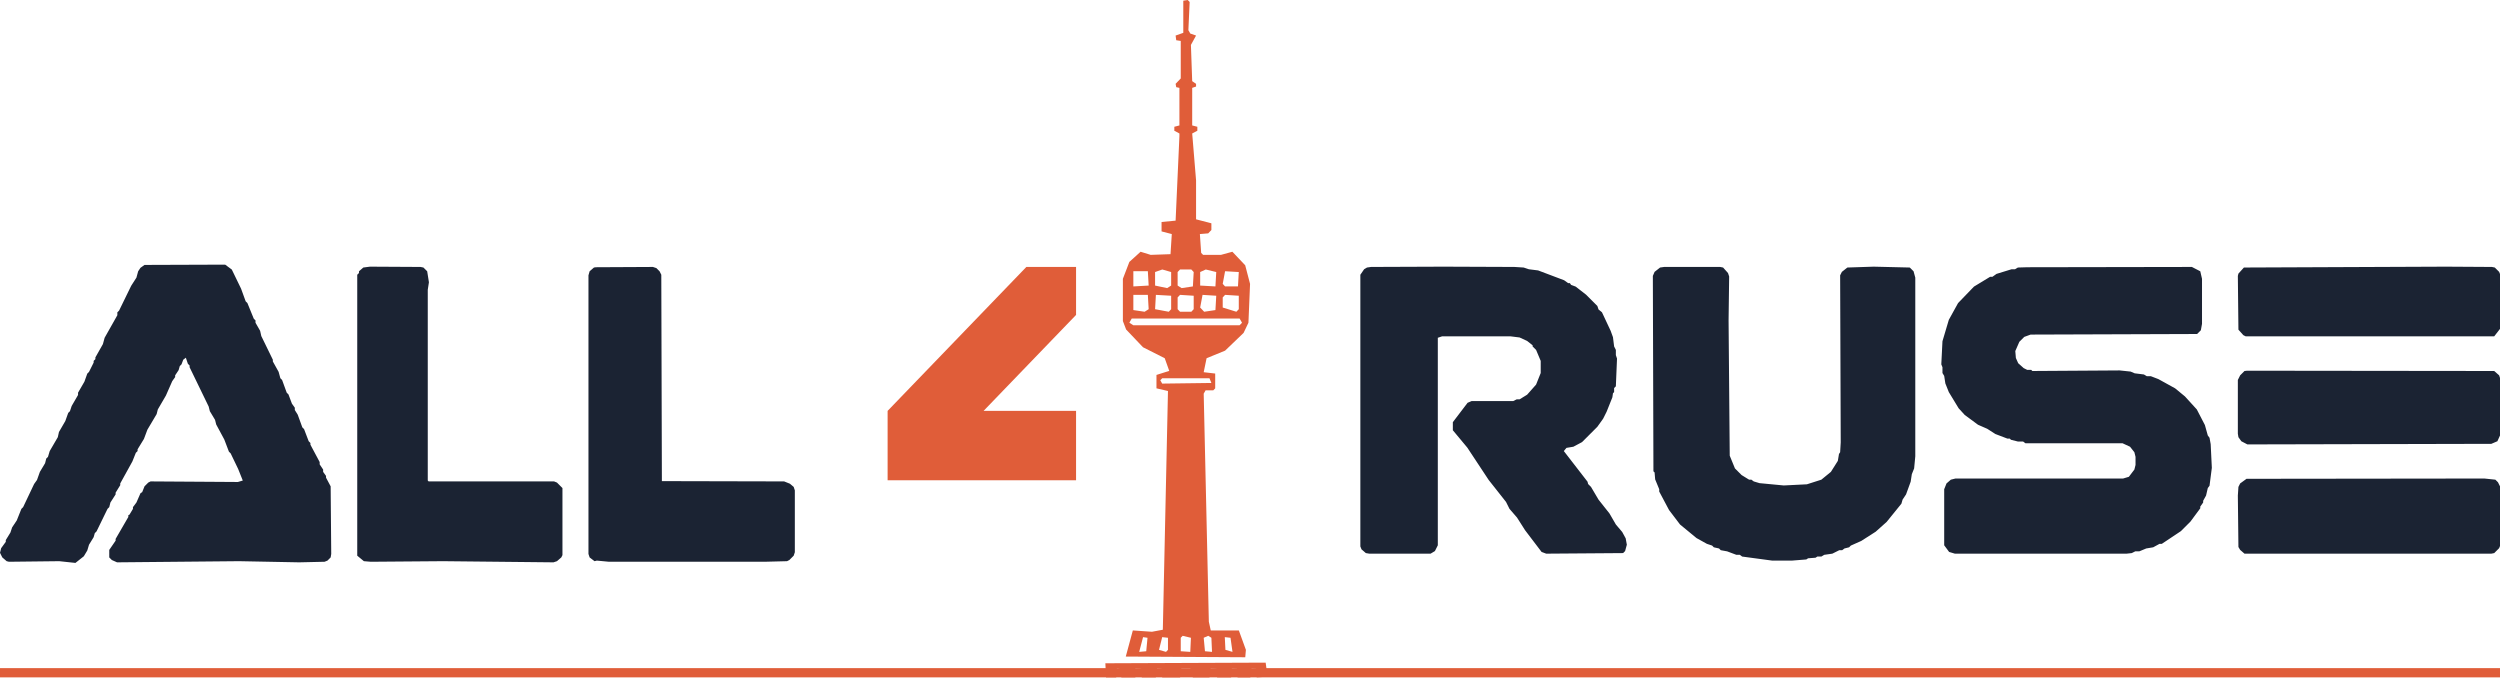
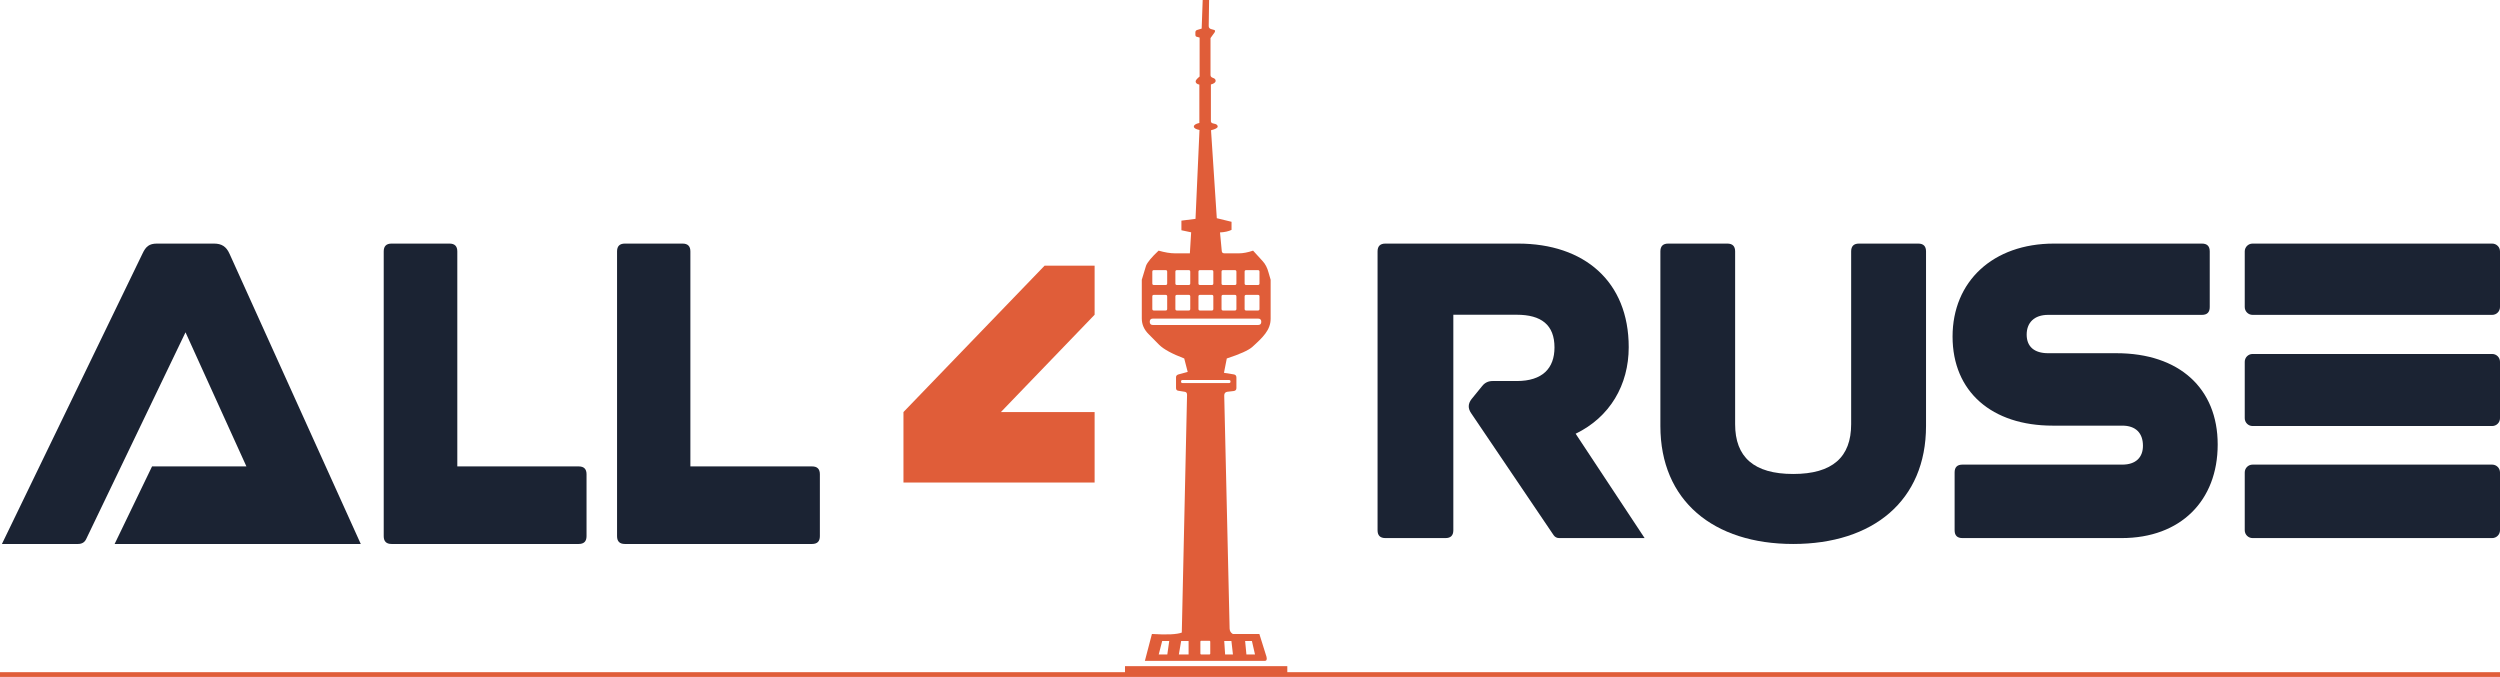
- <svg xmlns="http://www.w3.org/2000/svg" width="4324.8" height="1171.8" viewBox="0 -310.8 4324.8 1171.8" role="img" aria-labelledby="title">
-   <path fill="#1B2333" fill-rule="evenodd" d="M250,147.5 389.5,147 401,155.5 417,188.5 425,210.5 428,213.5 439,240.5 442,243.5 442,247.5 450,261.5 452,270.5 472,311.5 472,314.5 482,332.5 485,343.5 488,346.5 496,368.5 499,371.5 505,387.5 510,394.5 510,398.5 515,406.5 523,428.5 526,431.5 534,452.5 537,455.5 537,458.5 553,488.5 553,492.5 559,501.5 559,505.5 564,512.5 564,515.5 572,530.5 573,647.5 572,653.5 566.5,659 561.5,661 517.5,662 413.5,660 202.5,662 193.5,658 189,653.5 189,640.5 200,624.5 200,621.5 222,583.5 222,580.5 224,579.5 230,569.5 230,566.5 236,558.5 243,542.5 246,540.5 250,530.5 256.5,524 260.5,522 411.5,523 420,520.5 412,500.5 399,473.5 396,470.5 388,449.5 374,423.5 372,415.5 363,400.5 361,392.5 328,324.5 328,321.5 325,318.5 321.5,308 317,311.5 314,319.5 311,322.5 309,329.5 303,338.5 303,341.5 298,348.5 287,373.5 273,397.5 271,405.5 255,432.5 249,448.5 238,466.5 238,469.5 235,472.5 229,487.5 208,525.5 208,528.5 200,541.5 200,544.5 191,558.5 189,566.5 186,569.5 167,608.5 164,611.5 162,618.5 154,631.5 151,641.5 145,651.5 130.5,663 102.5,660 15.5,661 11.5,660 4,653.5 0,645.5 2,637.5 10,626.5 10,623.5 18,610.5 21,601.5 29,589.5 37,569.5 40,566.5 59,526.5 64,519.5 69,505.5 78,490.5 80,482.5 83,479.5 86,469.5 100,445.5 102,436.5 113,417.5 118,403.5 121,400.5 124,391.5 135,372.5 135,368.5 146,349.5 151,335.5 154,332.5 162,316.5 162,313.5 165,310.5 165,307.5 178,284.5 181,273.5 203,234.5 203,229.5 206,226.5 227,183.5 236,169.5 239,158.5 243,152.5ZM640,150.5 727.5,151 732.5,152 739,158.5 742,177.5 740,190.5 740,520.5 741.5,522 958.5,522 963.5,524 973,533.5 973,649.5 971,653.5 963.5,660 957.5,662 766.5,660 641.5,661 629.5,660 618,650.5 618,164.5 621,161.5 621,158.5 628.5,152ZM1031,151.5 1129.5,151 1135.5,153 1141,158.5 1144,164.5 1145,521.5 1356.5,522 1366.5,526 1373,531.5 1375,537.5 1375,644.5 1373,650.5 1365.5,658 1361.5,660 1322.5,661 1053.5,661 1032.5,659 1028.5,660 1020,653.5 1018,647.5 1018,165.5 1020,158.5 1027.5,152ZM2497.3,150.5 2619.8,151 2635.8,152 2644.8,155 2660.8,157 2705.8,174 2712.8,179 2715.8,179 2717.8,182 2725.8,185 2743.8,199 2763.3,218.5 2765.3,224.5 2771.3,229.5 2786.3,261.5 2790.3,272.5 2792.3,288.5 2795.3,294.5 2795.3,303.5 2797.3,309.5 2795.3,357.5 2792.3,360.5 2792.3,367.5 2790.3,369.5 2789.3,376.5 2779.3,401.5 2773.3,413.5 2763.3,427.5 2736.8,454 2721.8,462 2709.8,464 2705.3,469.5 2746.3,522.5 2747.3,526.5 2752.3,531.5 2765.3,553.5 2784.3,577.5 2795.3,596.5 2806.3,609.5 2812.3,620.5 2814.3,631.5 2811.3,642.5 2807.8,646 2674.8,647 2666.8,644 2638.3,606.5 2624.3,584.5 2611.3,569.5 2605.3,557.5 2575.3,519.5 2538.3,463.5 2513.3,433.5 2513.3,419.5 2538.8,386 2545.8,383 2617.8,383 2623.8,380 2628.8,380 2641.8,372 2657.3,354.5 2665.3,334.5 2665.3,313.5 2657.3,294.5 2651.3,288.5 2651.3,286.5 2641.8,279 2628.8,273 2612.8,271 2494.8,271 2487.3,273.5 2487.3,632.5 2482.3,642.5 2474.8,647 2368.8,647 2362.8,646 2355.3,639.5 2353.3,634.5 2353.3,164.5 2359.8,155 2364.8,152 2371.8,151ZM3241.3,150.5 3303.8,152 3310.3,158.5 3313.3,169.5 3313.3,478.5 3311.3,499.5 3307.3,509.5 3305.3,522.5 3297.3,544.5 3291.3,553.5 3289.3,560.5 3263.8,592 3244.8,609 3219.8,625 3201.8,633 3198.8,636 3190.8,638 3186.8,641 3181.8,641 3169.8,647 3155.8,649 3150.8,652 3143.8,652 3140.8,654 3127.8,655 3124.8,657 3099.8,659 3065.8,659 3013.8,652 3009.8,649 3003.8,649 2987.8,643 2976.8,641 2973.8,638 2964.8,636 2961.8,633 2952.8,630 2934.8,620 2906.3,596.5 2887.3,571.5 2870.3,539.5 2870.3,535.5 2863.3,518.5 2862.3,506.5 2860.3,504.5 2859.3,166.5 2862.3,159.5 2871.8,152 2878.8,151 2975.8,151 2980.8,152 2989.3,161.5 2991.3,167.5 2990.3,243.5 2992.3,477.5 3001.3,499.5 3012.8,511 3025.8,519 3029.8,519 3033.8,522 3043.8,525 3085.8,529 3125.8,527 3150.8,519 3167.3,505.5 3179.3,486.5 3181.3,474.5 3183.3,471.5 3184.3,454.5 3183.3,165.5 3186.3,159.5 3195.8,152ZM3507.3,151.5 3791.8,151 3806.3,158.5 3809.3,171.5 3809.3,249.5 3807.3,260.5 3800.8,267 3512.8,268 3501.8,272 3493.3,280.5 3486.3,296.5 3487.3,308.5 3491.3,317.5 3500.8,326 3506.8,329 3513.8,329 3515.8,331 3666.8,330 3685.8,332 3692.8,335 3708.8,337 3713.8,340 3720.8,340 3733.8,345 3762.8,361 3779.8,375 3800.3,397.5 3814.3,424.5 3819.3,442.5 3822.3,446.5 3824.3,457.5 3826.3,498.5 3822.3,529.5 3819.3,533.5 3816.3,546.5 3811.3,555.5 3811.3,558.5 3806.3,565.5 3806.3,568.5 3789.3,591.5 3772.8,608 3739.8,630 3735.8,630 3724.8,636 3712.8,638 3700.8,643 3693.8,643 3687.8,646 3678.8,647 3381.8,647 3371.8,644 3363.3,632.5 3363.3,535.5 3367.3,525.5 3374.8,519 3382.8,517 3672.8,517 3682.8,514 3692.3,501.5 3694.3,493.5 3694.3,479.5 3692.3,471.5 3684.8,462 3671.8,456 3503.8,456 3499.8,453 3490.8,453 3478.8,450 3476.8,448 3472.8,448 3451.8,440 3437.8,431 3421.8,424 3398.8,407 3388.3,395.5 3371.3,367.5 3365.3,352.5 3363.3,339.5 3360.3,334.5 3360.3,324.5 3358.3,319.5 3360.3,279.5 3371.3,242.5 3387.3,213.5 3414.8,185 3442.8,168 3446.8,168 3453.8,163 3479.8,155 3485.8,155 3490.8,152ZM4231.3,150.5 4310.8,151 4315.8,152 4323.3,159.5 4325.3,164.5 4325.3,257.5 4314.8,271 3884.8,271 3880.8,269 3872.3,259.5 3871.3,166.5 3872.3,162.5 3881.8,152ZM3887.3,330.5 4314.8,331 4323.3,338.5 4325.3,344.5 4325.3,441.5 4320.3,452.5 4309.8,457 3887.8,458 3877.3,452.5 3872.3,445.5 3871.3,439.5 3871.3,346.5 3875.3,338.5 3882.8,331ZM3886.3,517.5 4297.8,517 4316.8,519 4321.3,523.5 4325.3,531.5 4325.3,632.5 4323.3,637.5 4314.8,646 4309.8,647 3882.8,647 3875.3,640.5 3872.3,635.5 3871.3,546.5 3872.3,531.5 3875.3,525.5Z" />
-   <g transform="translate(127.5 0)">
-     <path fill="#E05D39" fill-rule="evenodd" d="M1648,151 L1734,151 L1734,234 L1574,400 L1734,400 L1734,520 L1408,520 L1408,400 Z" />
+ <svg xmlns="http://www.w3.org/2000/svg" width="1950" height="528" viewBox="0 0 1950 528" role="img" aria-labelledby="title desc" shape-rendering="geometricPrecision">
+   <g id="wordmark" fill="#1B2333">
+     <path id="A" d="M1.5 424.3L111.1 197.9C113.7 192.3 116.4 190 122.4 190H166.9C172.8 190 176.5 192.2 179.1 198.1L281.4 424.3H89.4L118.6 363.8H192.2L144.7 259.2L67.2 420.5Q65.4 424.3 60.8 424.3Z" />
+     <path id="L1" d="M305.4 190H350.6Q356.7 190 356.7 196.1V363.8H451.4Q457.5 363.8 457.5 369.9V418.2Q457.5 424.3 451.4 424.3H305.4Q299.3 424.3 299.3 418.2V196.1Q299.3 190 305.4 190Z" />
+     <path id="L2" d="M487.4 190H532.4Q538.5 190 538.5 196.1V363.8H633.4Q639.5 363.8 639.5 369.9V418.2Q639.5 424.3 633.4 424.3H487.4Q481.3 424.3 481.3 418.2V196.1Q481.3 190 487.4 190Z" />
+     <path id="R" d="M1080.6 190H1184.1C1235.7 190 1270.4 219.5 1270.4 270.8C1270.4 300.3 1255.7 325.4 1229 338.3L1282.8 419.7H1216.2Q1213.4 419.7 1211.8 417.4L1147.5 322.3Q1143.6 316.7 1147.8 311.3L1156.1 301.1Q1159.2 297.2 1164.2 297.2H1183.1C1203.1 297.2 1212.5 287.3 1212.5 271C1212.5 253.4 1202.2 245.5 1183.1 245.5H1133.6V413.6Q1133.6 419.7 1127.5 419.7H1080.6Q1074.5 419.7 1074.5 413.6V196.1Q1074.5 190 1080.6 190Z" />
+     <path id="U" d="M1301.2 190H1347.3Q1353.4 190 1353.4 196.1V330.9C1353.4 356.5 1368 369.7 1398.7 369.7C1429.4 369.7 1443.9 356.5 1443.9 330.9V196.1Q1443.9 190 1450 190H1496.2Q1502.3 190 1502.3 196.1V332.3C1502.3 390.6 1460.9 424.3 1398.7 424.3C1336.5 424.3 1295.1 390.6 1295.1 332.3V196.1Q1295.1 190 1301.2 190Z" />
+     <path id="S" d="M1602.1 190H1717.5Q1723.6 190 1723.6 196.1V239.5Q1723.6 245.6 1717.5 245.6H1597.5C1586.8 245.6 1580.8 251.6 1580.8 261C1580.8 270.4 1586.8 275.5 1597.5 275.5H1650.8C1699.8 275.5 1729.8 302.9 1729.8 346.7C1729.8 390.6 1700.8 419.7 1654.9 419.7H1530.7Q1524.6 419.7 1524.6 413.6V368.5Q1524.6 362.4 1530.7 362.4H1655.4C1666 362.4 1671.5 356.7 1671.5 347.7C1671.5 337.8 1665.9 332 1655.4 332H1601.1C1553.7 332 1523 305.6 1523 262.5C1523 219.6 1554.4 190 1602.1 190Z" />
+     <rect id="E-top" x="1750.9" y="190" width="199.1" height="55.6" rx="6.1" />
+     <rect id="E-middle" x="1750.9" y="276.1" width="199.1" height="56.2" rx="6.1" />
+     <rect id="E-bottom" x="1750.9" y="362.4" width="199.1" height="57.3" rx="6.1" />
  </g>
-   <g transform="translate(224.5 0) scale(1 1.0)">
-     <path fill="#E05D39" fill-rule="evenodd" d="M1822.5,-309.6 1830.2,-310.8 1833.5,-307.3 1831.3,-258.6 1834.6,-252.8 1844.6,-249.3 1835.7,-233.1 1837.9,-170.4 1844.6,-165.8 1844.6,-161.1 1837.9,-158.8 1837.9,-93.8 1846.8,-91.5 1846.8,-84.6 1837.9,-79.9 1844.6,1.3 1844.6,68.6 1871.1,75.5 1871.1,87.1 1865.6,92.9 1851.2,94.1 1853.4,126.6 1856.7,130.1 1887.7,130.1 1907.4,124.7 1929.6,148.1 1938,180.3 1935.2,247.5 1926.8,265.1 1894.8,295.8 1862.8,308.9 1857.8,333.1 1877.7,335.4 1877.7,361 1874.4,364.4 1861.1,364.4 1857.8,370.2 1866.7,764.7 1870,779.8 1918.6,779.8 1930.8,813.4 1929.7,826.2 1723,825 1735.2,779.8 1768.3,782.1 1787.1,778.6 1796,365.6 1776.1,361 1776.1,337.8 1798.2,330.8 1790.4,308.9 1752.8,289.9 1723.6,259.2 1718,244.6 1718,171.5 1729.2,142.3 1748.6,124.7 1766.1,130.1 1800.4,128.9 1802.6,94.1 1784.9,89.5 1784.9,73.2 1809.2,70.9 1815.8,-75.3 1815.8,-79.9 1807,-84.6 1807,-91.5 1815.8,-93.8 1815.8,-158.8 1810.3,-160 1809.2,-165.8 1818.1,-175.1 1818.1,-240 1810.3,-241.2 1809.2,-249.3 1822.5,-254ZM1786.2,155.4 1773.7,159.8 1773.7,183.2 1794.6,187.6 1801.5,183.2 1801.5,159.8ZM1816.9,155.4 1812.7,159.8 1812.7,183.2 1819.6,187.6 1839.1,184.7 1840.5,159.8 1836.4,155.4ZM1861.4,155.4 1851.7,159.8 1851.7,183.2 1878.1,184.7 1879.5,159.8ZM1736.1,158.4 1736.1,184.7 1762.6,183.2 1761.2,158.4ZM1894.8,158.4 1890.7,180.3 1894.8,184.7 1917.1,184.7 1918.5,159.8ZM1736.1,199.3 1736.1,225.6 1755.6,228.5 1762.6,224.1 1761.2,199.3ZM1775.1,199.3 1773.7,224.1 1797.4,228.5 1801.5,224.1 1801.5,200.8ZM1816.9,199.3 1812.7,203.7 1812.7,224.1 1816.9,228.5 1836.4,228.5 1840.5,224.1 1840.5,200.8ZM1855.8,199.3 1851.7,221.2 1858.6,228.5 1878.1,225.6 1879.5,200.8ZM1894.8,199.3 1890.7,203.7 1890.7,221.2 1914.3,228.5 1918.5,224.1 1918.5,200.8ZM1733.3,240.2 1729.2,247.5 1736.1,251.9 1919.9,251.9 1924.1,247.5 1919.9,240.2ZM1786,343.6 1782.7,347 1786,352.8 1871.1,351.7 1867.8,343.6ZM1821.4,789.1 1818.1,792.5 1818.1,815.8 1834.6,816.9 1835.7,792.5ZM1865.6,789.1 1857.8,792.5 1860,815.8 1872.2,816.9 1871.1,792.5ZM1752.9,791.4 1746.2,816.9 1758.4,815.8 1760.6,792.5ZM1786,791.4 1780.5,813.4 1792.6,816.9 1796,813.4 1796,792.5ZM1894.3,791.4 1895.4,813.4 1907.6,816.9 1904.2,792.5ZM1687.7,836.6 1965,835.5 1968.3,859.8 1949.5,861 1948.4,845.9 1940.7,844.8 1938.5,861 1916.4,861 1915.3,845.9 1907.6,844.8 1904.2,848.2 1905.3,861 1881,861 1879.9,845.9 1870,844.8 1867.8,861 1839,861 1834.6,844.8 1819.2,844.8 1817,861 1786,861 1784.9,845.9 1777.2,844.8 1775,861 1750.7,861 1749.5,845.9 1739.6,844.8 1739.6,861 1715.3,861 1716.4,848.2 1708.7,844.8 1705.4,848.2 1706.5,861 1688.8,861Z" />
+   <g id="symbol" fill="#E05D39">
+     <path id="four" d="M814.8 207.2H853.8V245.5L780.7 321.4H853.8V376.4H704.7V321.4Z" />
+     <path id="tower" fill-rule="evenodd" d="       M938.1 0H943.1L942.8 20.3Q942.8 22 944.4 22.6L947.2 23.4Q948.1 23.8 947.5 25.1L944.2 29.7V58.5Q944.2 60.1 946 60.7Q948.2 61.4 948.2 63Q948.2 64.9 944.5 65.9V94.6Q944.5 96 946.7 96.4Q949.8 96.9 949.8 98.7Q949.8 100.3 944.6 101.6L949.1 170.2L960.6 173V179.3Q957.2 181 951.6 181.3L953 196Q953.2 197.6 955.1 197.6H966.4Q971.2 197.6 977.4 195.5L984.8 203.6Q988 207 989.5 212.7L991.1 218.2V248.6C991.1 257.4 985 263.2 976.7 270.7Q972.2 274.6 956.9 279.6L954.7 290.8L962.2 292Q964.4 292.3 964.4 294.4V302.7Q964.4 304.7 962.3 305L957.2 305.6Q954.9 306 954.9 308.5L959.1 490.3Q959.2 493.1 961.6 494.5H982.3L987.9 512.4Q988.6 515.5 986.5 515.5H893L898.5 494.5Q916.1 495.6 921.8 493.4L925.9 308Q925.9 305.8 924.1 305.6L919.2 304.8Q917.3 304.6 917.3 302.7V294.2Q917.3 292.7 919 292.1L926.4 290.1L923.7 279.6Q909.5 274.2 904.2 269L896 260.7Q890.6 255.4 890.6 248.4V218.2L893.9 207.3Q895.5 203.2 903.7 195.5Q911.1 197.6 916.4 197.6H928.1L929.1 181.2L921.5 179.6V172.1L932.5 170.7L935.6 101.4Q931.2 100.5 931.2 98.7Q931.2 96.9 935.5 95.9V66Q932.6 65.4 932.6 63.5Q932.6 62.2 935.7 59.7V29.3L933.2 28.6Q932.4 28.4 932.4 26.9V25.2Q932.4 23.7 934 23.3L937.3 22.3Z       M900 210.7H909.2Q910.4 210.7 910.4 211.9V221.1Q910.4 222.3 909.2 222.3H900Q898.8 222.3 898.8 221.1V211.9Q898.8 210.7 900 210.7Z       M918 210.7H927.2Q928.4 210.7 928.4 211.9V221.1Q928.4 222.3 927.2 222.3H918Q916.8 222.3 916.8 221.1V211.9Q916.8 210.7 918 210.7Z       M936 210.7H945.2Q946.4 210.7 946.4 211.9V221.1Q946.4 222.3 945.2 222.3H936Q934.8 222.3 934.8 221.1V211.9Q934.8 210.7 936 210.7Z       M954 210.7H963.2Q964.4 210.7 964.4 211.9V221.1Q964.4 222.3 963.2 222.3H954Q952.8 222.3 952.8 221.1V211.9Q952.8 210.7 954 210.7Z       M972 210.7H981.2Q982.4 210.7 982.4 211.9V221.1Q982.4 222.3 981.2 222.3H972Q970.8 222.3 970.8 221.1V211.9Q970.8 210.7 972 210.7Z       M900 230H909.2Q910.4 230 910.4 231.2V241Q910.4 242.2 909.2 242.2H900Q898.8 242.2 898.8 241V231.2Q898.8 230 900 230Z       M918 230H927.2Q928.4 230 928.4 231.2V241Q928.4 242.2 927.2 242.2H918Q916.8 242.2 916.8 241V231.2Q916.8 230 918 230Z       M936 230H945.2Q946.4 230 946.4 231.2V241Q946.4 242.2 945.2 242.2H936Q934.8 242.2 934.8 241V231.2Q934.8 230 936 230Z       M954 230H963.2Q964.4 230 964.4 231.2V241Q964.4 242.2 963.2 242.2H954Q952.8 242.2 952.8 241V231.2Q952.8 230 954 230Z       M972 230H981.2Q982.4 230 982.4 231.2V241Q982.4 242.2 981.2 242.2H972Q970.8 242.2 970.8 241V231.2Q970.8 230 972 230Z       M899.3 248.5H981.3Q983.8 248.5 983.8 251Q983.8 253.5 981.3 253.5H899.3Q896.8 253.5 896.8 251Q896.8 248.5 899.3 248.5Z       M922.4 296.4H958.6Q959.8 296.4 959.8 297.6Q959.8 298.8 958.6 298.8H922.4Q921.2 298.8 921.2 297.6Q921.2 296.4 922.4 296.4Z       M906.5 500H912L910.5 510.5H903.8Z       M921.3 500H927.1V510.5H919.5Z       M937.1 499.8H943.2Q944 499.8 944 500.6V509.7Q944 510.5 943.2 510.5H937.1Q936.3 510.5 936.3 509.7V500.6Q936.3 499.8 937.1 499.8Z       M954.9 500H960.5L961.7 510.5H955.6Z       M971.2 500H976.5L978.9 510.5H972.2Z     " />
+     <path id="baseline" d="M0 524.3H877.5V519.6H1004.1V524.3H1950V528H0Z" />
  </g>
-   <rect fill="#E05D39" x="0" y="845" width="4324.8" height="16" />
</svg>
